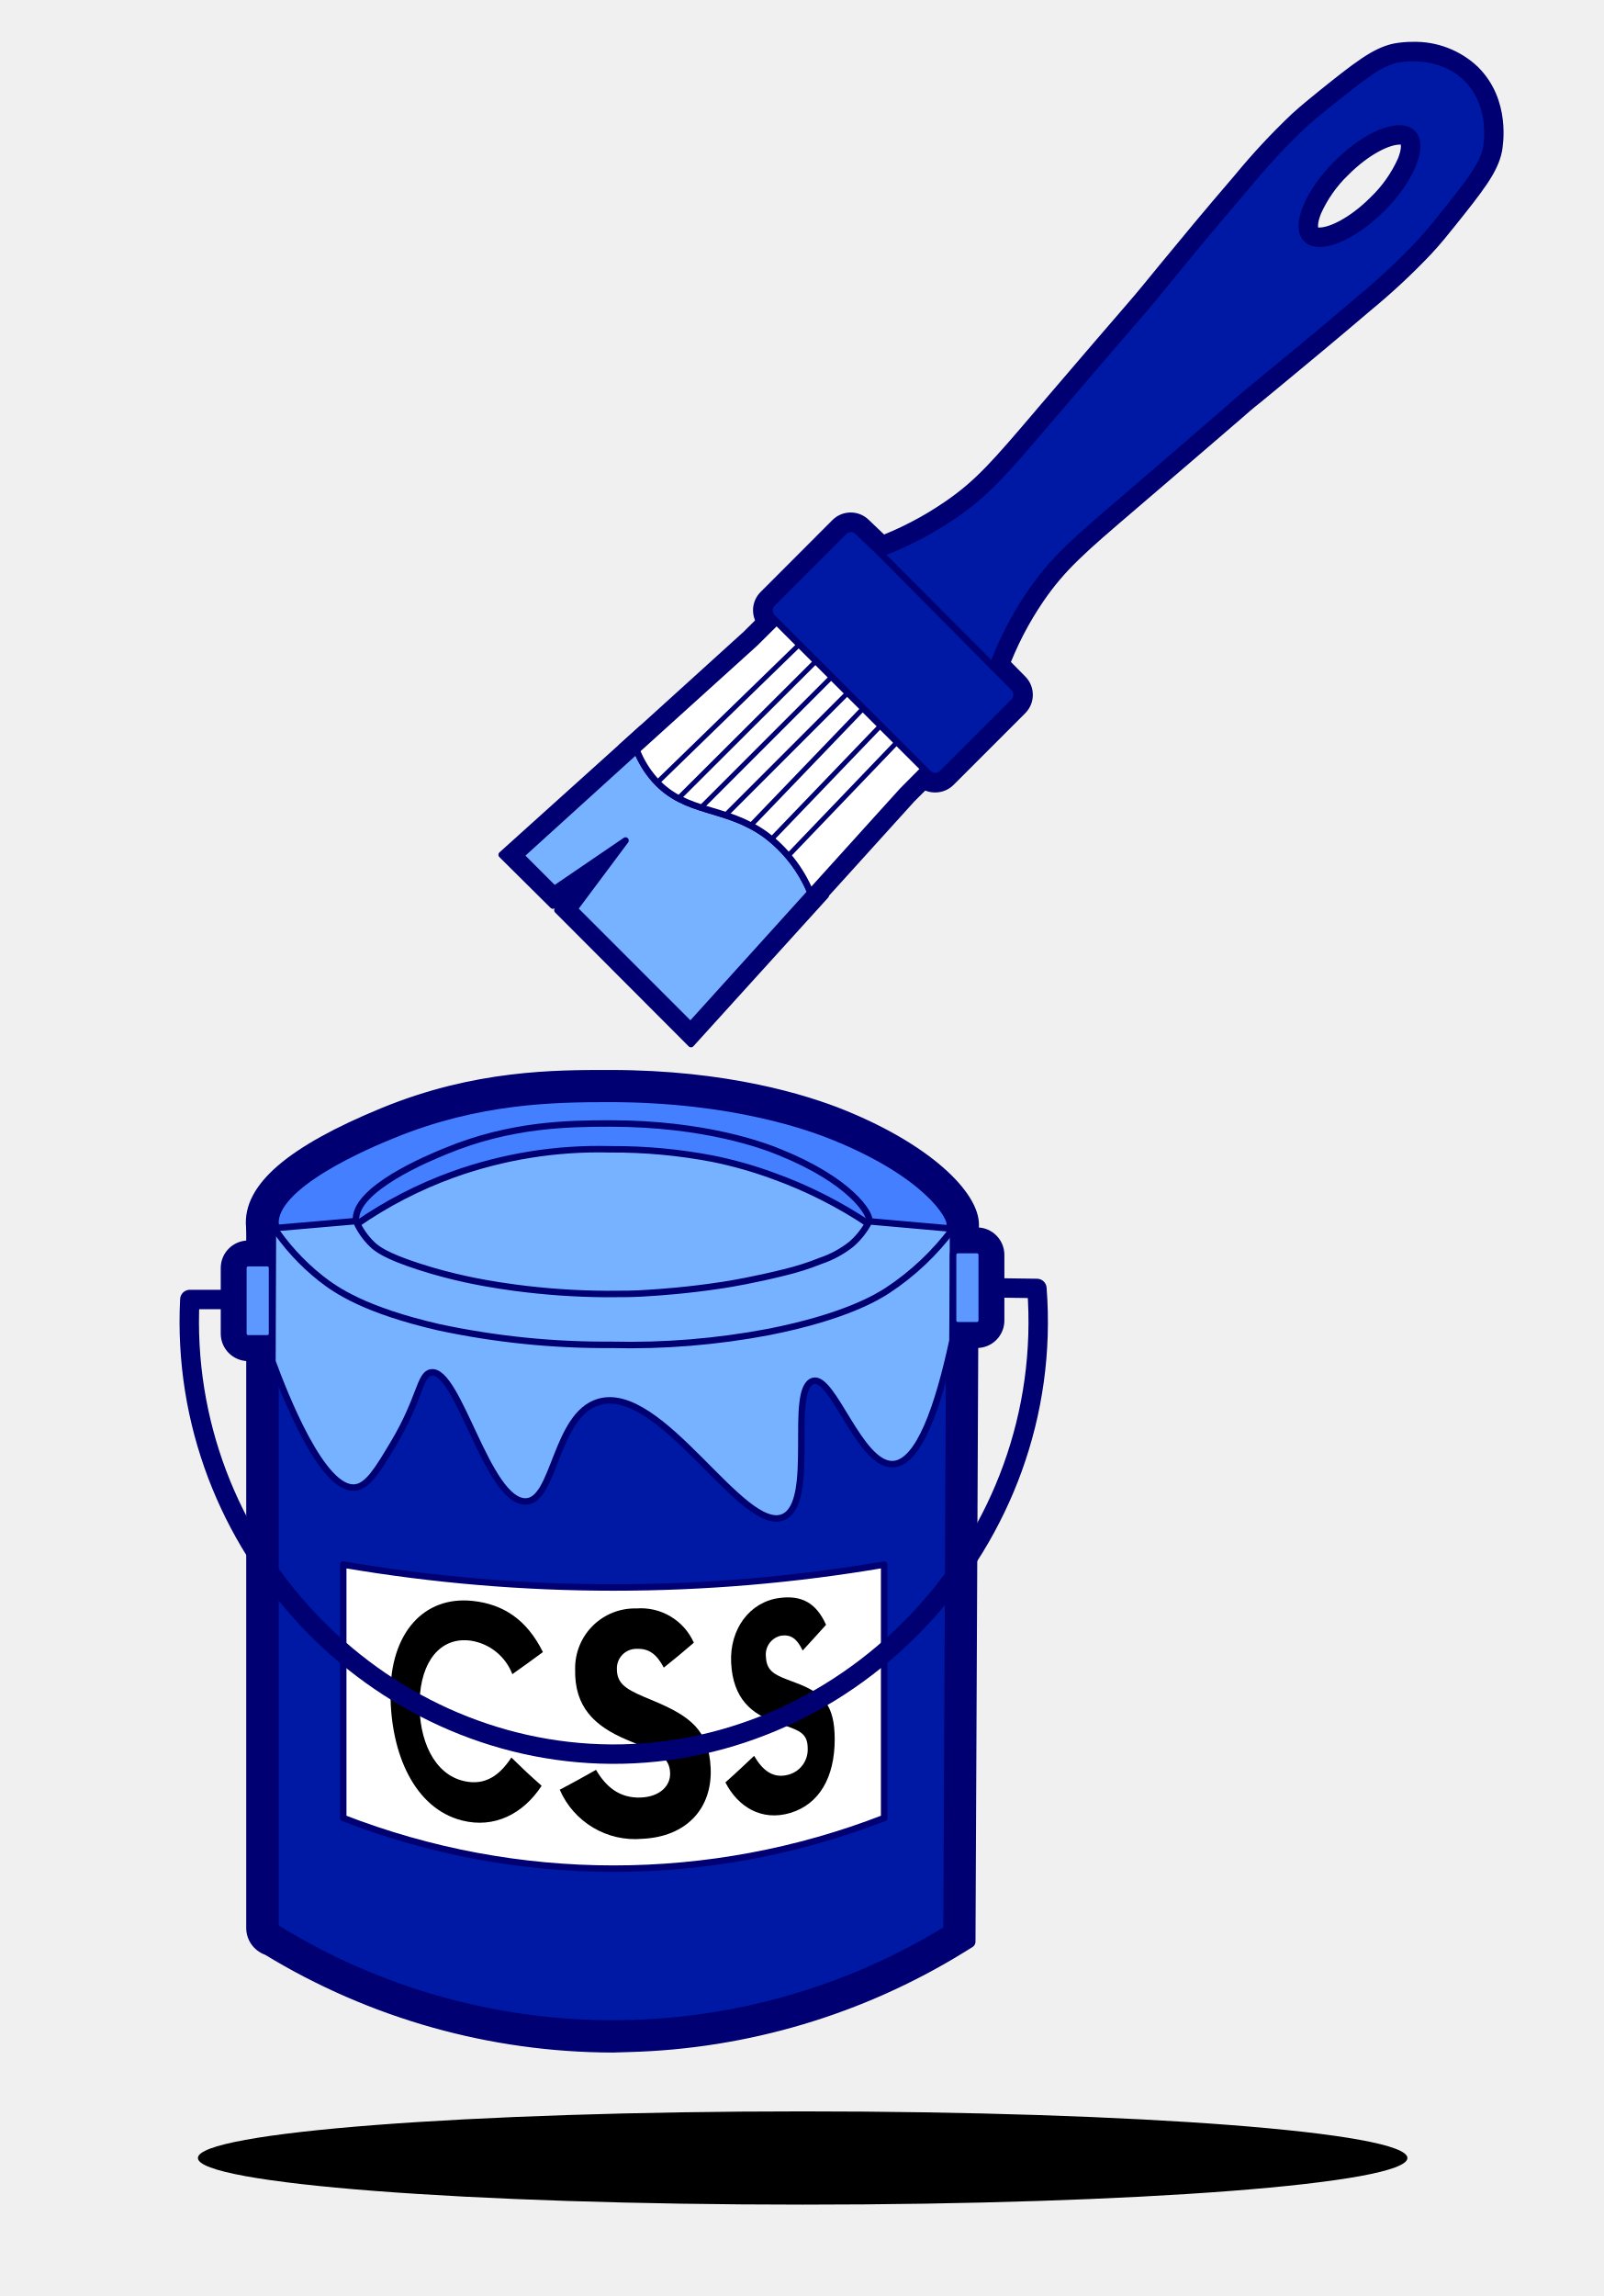
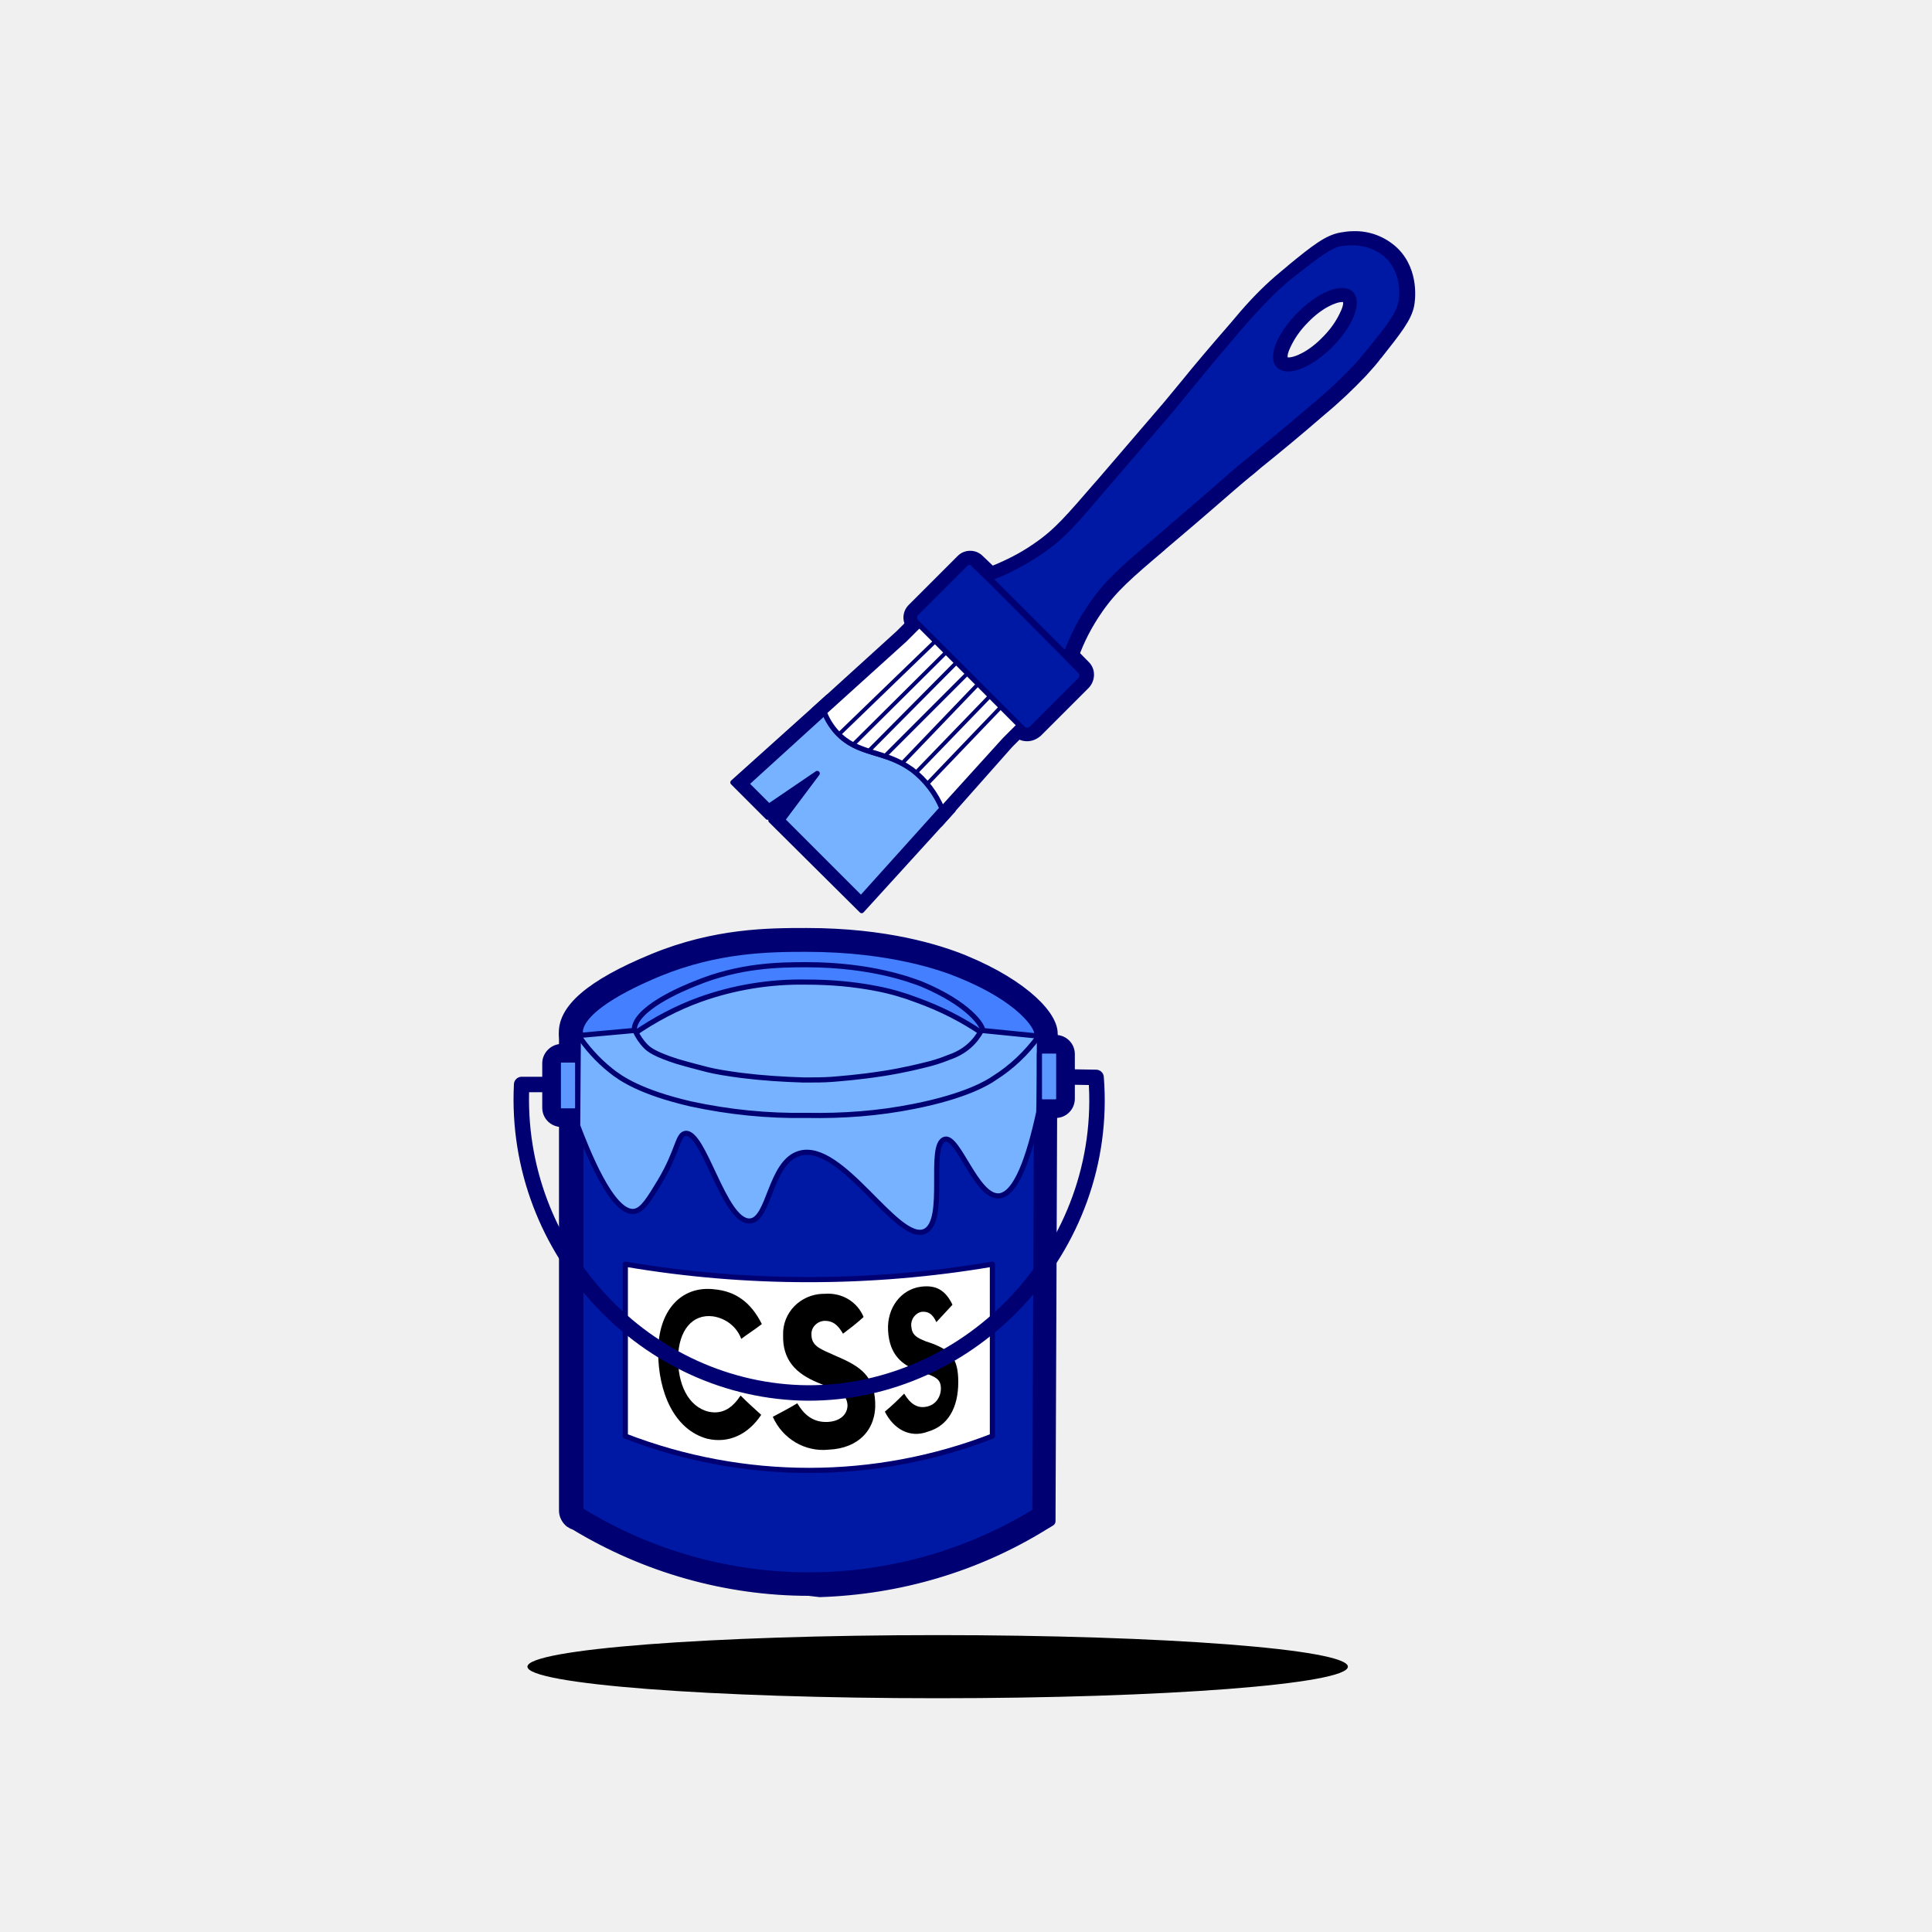
- <svg xmlns="http://www.w3.org/2000/svg" id="Layer_1" data-name="Layer 1" viewBox="0 0 198.14 283.68">
-   <defs>
-     <style>.cls-1,.cls-2{fill:#000072;}.cls-1,.cls-10,.cls-11,.cls-2,.cls-3,.cls-4,.cls-5,.cls-6,.cls-7,.cls-8,.cls-9{stroke:#000072;stroke-linecap:round;stroke-linejoin:round;}.cls-1,.cls-11,.cls-5,.cls-6,.cls-7,.cls-8{stroke-width:0.8px;}.cls-2,.cls-3,.cls-4{stroke-width:1.6px;}.cls-3{fill:#437fff;}.cls-4,.cls-8{fill:#0019a5;}.cls-10,.cls-5{fill:none;}.cls-6{fill:#76b2ff;}.cls-7,.cls-9{fill:#fff;}.cls-9{stroke-width:0.6px;}.cls-10{stroke-width:2.4px;}.cls-11{fill:#5c98ff;}</style>
-   </defs>
-   <path class="cls-1" d="M115.58,97.51a2.75,2.75,0,0,1-2-.82L94.31,77.4a2.79,2.79,0,0,1,0-4l8.87-8.88a2.79,2.79,0,0,1,3.91,0l2.81,2.68s13,13.07,16.54,16.68a2.81,2.81,0,0,1,0,3.94l-8.86,8.86A2.78,2.78,0,0,1,115.58,97.51Z" />
-   <path class="cls-1" d="M105.89,67.73l2.34-.86a40.09,40.09,0,0,0,8.68-4.48c4-2.71,6.16-5.28,11.45-11.47l.06-.08c6.44-7.52,9.2-10.73,10.65-12.4s1.54-1.79,2.6-3.07l2.23-2.72c2.52-3.06,5.13-6.23,9-10.73a83.61,83.61,0,0,1,7-7.52c1.29-1.18,2.35-2,3.13-2.65l.12-.1c4.48-3.59,6.72-5.38,9.24-5.89a12.25,12.25,0,0,1,2.2-.19,10.89,10.89,0,0,1,7.75,2.95c4,3.92,3,9.47,2.9,10.09-.5,2.52-2.3,4.76-5.88,9.24l-.1.12c-.62.78-1.47,1.84-2.66,3.13a82.33,82.33,0,0,1-7.52,7c-4.5,3.84-7.68,6.45-10.75,9-.91.74-1.79,1.47-2.69,2.22-1.28,1-1.46,1.21-3.07,2.59s-4.87,4.2-12.41,10.65l-.08.07c-6.19,5.29-8.75,7.48-11.46,11.44a40.1,40.1,0,0,0-4.48,8.68l-.87,2.34Zm67.05-50.26c-1.31,0-3.94,1.2-6.59,3.86a15.73,15.73,0,0,0-3.46,4.91c-.53,1.32-.42,2-.29,2.17s.2.1.49.1c1.31,0,3.94-1.2,6.59-3.86a15.73,15.73,0,0,0,3.46-4.91c.53-1.32.42-2,.29-2.17S173.23,17.47,172.94,17.47Z" />
-   <path class="cls-1" d="M68.89,112.46l1.44-1.95-2,1.38L62,105.61,79.33,90l.85,2.14a10.28,10.28,0,0,0,1.94,3.18c1.81,2,3.93,2.65,6.39,3.38a22,22,0,0,1,7.06,3.17,18.82,18.82,0,0,1,6.05,7.77l.43,1L85.4,129Z" />
-   <path class="cls-1" d="M98.7,110.91a15.77,15.77,0,0,0-5-6.48,18.85,18.85,0,0,0-6.1-2.69c-2.68-.8-5.44-1.63-7.85-4.3a13.86,13.86,0,0,1-2.54-4.15l-.41-1L92.21,78.32,96,74.54,116.46,95l-3.77,3.77-13,14.36Z" />
-   <path class="cls-2" d="M75,165.73c-16.6,0-42-4.3-43.7-13.53a4.77,4.77,0,0,1-.09-.6c-.46-4.71,4.85-9.27,16.23-13.95S68.69,133,75.22,133h.2c14.38,0,24.1,3.06,28.61,4.88,11.19,4.52,16.66,10.53,16.12,13.89a6.43,6.43,0,0,1-1.16,3,20.32,20.32,0,0,1-1.47,1.59l-.15.15a18.48,18.48,0,0,1-5.67,3.23,49.61,49.61,0,0,1-4.72,1.67c-3.1.94-5.65,1.49-7.3,1.83-3.71.76-7.54,1.36-11.4,1.78s-8,.69-12,.76Z" />
-   <path class="cls-2" d="M75.73,252.8a82.18,82.18,0,0,1-42.61-12,2.88,2.88,0,0,1-.89-.49,2.69,2.69,0,0,1-1-2.09v-86.9l4.79-.14c.23,3.74,18.16,9.7,39,9.7h1.25c1.22,0,2.45,0,3.65-.12,20.35-.94,35.29-6.36,35.45-9.56l4.8.13-.41,88.56-1.13.7a82.27,82.27,0,0,1-40.89,12.15Z" />
-   <rect class="cls-1" x="27.68" y="153.67" width="8.34" height="14.1" rx="3" />
-   <rect class="cls-1" x="115.39" y="152.05" width="8.34" height="14.1" rx="3" />
-   <path class="cls-3" d="M117.78,151.36a4.3,4.3,0,0,1-.68,1.87c-.31.4-1.15,1.24-1.28,1.38l-.15.14c-.47.46-1.61,1.36-4.88,2.71a46.42,46.42,0,0,1-4.5,1.59c-2.93.88-5.34,1.42-7.09,1.78-4.29.87-8.12,1.41-11.18,1.74-3.23.36-7.19.67-11.74.75h-.56c-18.85.13-40.79-5-42-11.56a2.87,2.87,0,0,1-.06-.4c-.51-5.22,12-10.37,14.75-11.49,10.68-4.38,20.11-4.49,26.84-4.5,15.68,0,25.35,3.68,27.9,4.71C114.61,144.71,118,150.05,117.78,151.36Z" />
-   <path class="cls-4" d="M117.78,151.36q-.21,43.62-.4,87.23a79.39,79.39,0,0,1-83.34,0,.47.47,0,0,1-.29-.1.3.3,0,0,1-.11-.23v-86.9c.4,6.76,22.85,12.09,42.08,12h.56c1.29,0,2.55,0,3.79-.12C96.9,162.42,117.46,157.78,117.78,151.36Z" />
-   <path class="cls-5" d="M107.43,150.87a3.33,3.33,0,0,1-.51,1.41c-.24.29-.87.93-1,1l-.11.1a11.59,11.59,0,0,1-3.68,2c-1.43.59-2.61,1-3.4,1.21-2.2.66-4,1.06-5.34,1.33-3.23.66-6.12,1.07-8.43,1.32s-5.42.5-8.85.56h-.43C61.5,160,45,156.12,44,151.16c0-.08,0-.17,0-.29-.39-3.94,9.07-7.83,11.12-8.66,8-3.31,15.16-3.39,20.24-3.4,11.82,0,19.11,2.77,21,3.55C105,145.85,107.59,149.88,107.43,150.87Z" />
-   <path class="cls-6" d="M48.53,159.15a15.45,15.45,0,0,1-2.46-2.71A15.84,15.84,0,0,1,44,151.32a51.53,51.53,0,0,1,12-6.21A53.35,53.35,0,0,1,75.35,142h.14a65.26,65.26,0,0,1,12.63,1.17,51.37,51.37,0,0,1,7.36,2.08,54.39,54.39,0,0,1,12,6.06,7.54,7.54,0,0,1-1.85,4.31c-1.77,1.92-4.26,2.24-6.1,2.55-6.91,1.14-3.8,1.8-12.77,3.35C68.6,164.65,52.51,162.54,48.53,159.15Z" />
-   <path class="cls-7" d="M109.27,224.62a92.37,92.37,0,0,1-66.85,0V193.31a198.66,198.66,0,0,0,33.43,2.83,198.53,198.53,0,0,0,33.42-2.83Z" />
-   <path class="cls-6" d="M117.78,151.82q0,6.92-.07,13.83c-1.75,8.12-4.14,15.07-7.33,15.25-4.1.22-7.43-11-9.89-10.28-3.11.95.44,14.94-3.64,16.8-5,2.27-15.16-16.52-22.87-14.2-5.38,1.61-5.41,12.23-9,12.29-4.75.08-8.35-16.53-11.72-15.94-1.4.24-1.31,3.21-4.61,8.74-1.95,3.27-3.16,5.26-4.71,5.47-4.09.55-8.82-11.63-10.27-15.56l.06-16.46L44,150.87a9,9,0,0,0,2,2.88c.57.54,1.61,1.39,5.69,2.72,2.33.76,4.29,1.23,5.68,1.54s3.49.72,6.27,1.09a89.65,89.65,0,0,0,11.3.78c1.88,0,3.62,0,5.22-.13,1.29-.08,4.77-.3,9.31-1,.83-.13,3.78-.62,7.47-1.54a32.15,32.15,0,0,0,4.49-1.43,12.53,12.53,0,0,0,3.79-2.06,9.49,9.49,0,0,0,2.21-2.82Z" />
-   <path class="cls-5" d="M33.64,151.36a27.64,27.64,0,0,0,6,6.58c1.88,1.49,5.48,3.95,14.6,6.05a98.44,98.44,0,0,0,21.28,2.17A92.42,92.42,0,0,0,95,164.57c9.49-1.87,13.49-4.35,14.7-5.14a31.85,31.85,0,0,0,8.06-7.61" />
-   <path class="cls-8" d="M181.22,9.66c-3.35-3.28-8.14-2.4-8.52-2.33-2.13.43-4.27,2.14-8.55,5.57-.8.64-1.85,1.47-3.17,2.68A81.1,81.1,0,0,0,154.09,23c-5,5.84-8,9.53-11.19,13.43-2.16,2.62-.57.66-13.26,15.49-5.42,6.35-7.67,9-11.82,11.83a42.65,42.65,0,0,1-9,4.66l13.85,13.85a41.27,41.27,0,0,1,4.66-9c2.84-4.16,5.47-6.4,11.82-11.83C154,48.68,152,50.27,154.62,48.1c3.9-3.22,7.58-6.19,13.42-11.18a81.14,81.14,0,0,0,7.38-6.9c1.22-1.32,2.05-2.38,2.69-3.17,3.43-4.28,5.14-6.42,5.56-8.55C183.74,18,184.64,13,181.22,9.66ZM170.81,25.79c-3.62,3.62-7.8,5.3-9.35,3.75s.14-5.72,3.76-9.35,7.8-5.29,9.35-3.75S174.43,22.16,170.81,25.79Z" />
-   <path class="cls-6" d="M94.63,103.14c-5-3.6-9.85-2.5-13.7-6.78a12.16,12.16,0,0,1-2.24-3.66l-14.33,13,4.15,4.15,8.8-6L71,112.3,78.7,120l2.49,2.49,4.15,4.15,14.82-16.39A17.07,17.07,0,0,0,94.63,103.14Z" />
-   <path class="cls-7" d="M93.31,79.48,78.69,92.7a12.16,12.16,0,0,0,2.24,3.66c3.85,4.28,8.74,3.18,13.7,6.78a17.07,17.07,0,0,1,5.53,7.12l11.37-12.57L114.2,95,96,76.81Z" />
-   <path class="cls-9" d="M81.23,96.68,98.79,79.62" />
-   <path class="cls-9" d="M100.85,81.68l-17,16.95" />
-   <line class="cls-9" x1="86.64" y1="99.78" x2="102.8" y2="83.62" />
-   <line class="cls-9" x1="89.67" y1="100.71" x2="104.78" y2="85.6" />
-   <line class="cls-9" x1="92.78" y1="101.99" x2="106.66" y2="87.55" />
-   <line class="cls-9" x1="95.35" y1="103.69" x2="108.83" y2="89.66" />
-   <line class="cls-9" x1="97.4" y1="105.74" x2="110.87" y2="91.69" />
-   <path class="cls-8" d="M104.32,65.7l-8.88,8.88a1.21,1.21,0,0,0,0,1.69l.54.54L114.2,95l.54.54a1.19,1.19,0,0,0,1.69,0l8.86-8.86a1.2,1.2,0,0,0,0-1.69c-3.56-3.61-16.51-16.64-16.51-16.64L106,65.69A1.19,1.19,0,0,0,104.32,65.7Z" />
-   <ellipse cx="99.2" cy="266.63" rx="74.74" ry="5.76" />
-   <path d="M48.26,209.23c0-7.41,4.09-12.08,10.16-11.43,3.83.41,6.7,2.34,8.68,6.32-1.53,1.13-2.29,1.67-3.78,2.73a6.56,6.56,0,0,0-5.14-4.14c-3.81-.51-6.17,2.64-6.32,7.42s1.75,9.09,5.49,9.93c2.67.61,4.45-.78,5.85-2.91,1.44,1.41,2.18,2.11,3.74,3.49-2.29,3.5-5.87,5.29-9.83,4.29C51.22,223.44,48.26,216.65,48.26,209.23Z" />
-   <path d="M69.18,221.13c1.76-.93,2.66-1.43,4.48-2.46,1.17,2,2.83,3.54,5.57,3.42,2.29-.1,3.63-1.41,3.59-3-.06-2-1.48-2.5-4-3.56l-1.37-.58c-4-1.69-6.47-4.06-6.37-8.71a7.38,7.38,0,0,1,7.57-7.51,7.16,7.16,0,0,1,7.1,4.23c-1.44,1.24-2.18,1.86-3.71,3.08-.91-1.7-1.85-2.36-3.32-2.32a2.41,2.41,0,0,0-2.48,2.49c0,1.72,1,2.43,3.28,3.41l1.31.55c4.45,1.87,6.78,3.6,7,8.28.22,5-3,8.48-8.42,8.74A10.14,10.14,0,0,1,69.18,221.13Z" />
-   <path d="M89.65,220.22c1.48-1.31,2.19-2,3.55-3.28,1,1.73,2.3,2.85,4.2,2.34A3.21,3.21,0,0,0,99.82,216c0-1.8-1-2.17-2.88-2.83l-1-.36c-3-1-5.36-2.88-5.58-7.38-.2-4.15,2.29-7.52,6-8,2.65-.34,4.49.55,5.73,3.32-1.14,1.26-1.71,1.9-2.89,3.18-.71-1.5-1.48-2-2.65-1.84a2.38,2.38,0,0,0-1.89,2.62c.07,1.62.92,2.16,2.67,2.82l1,.38c3.37,1.25,4.83,2.71,4.83,7,0,4.65-1.89,8-5.47,9.08S91.17,223.21,89.65,220.22Z" />
-   <path class="cls-10" d="M30.08,160.56H23.46c-1.55,30.49,22.94,56,52.1,56.17,29.87.16,55-26.35,52.59-57.54l-6.82-.09" />
-   <rect class="cls-11" x="30.08" y="156.07" width="3.54" height="9.29" rx="0.59" />
-   <rect class="cls-11" x="117.79" y="154.45" width="3.54" height="9.29" rx="0.6" />
+ <svg xmlns="http://www.w3.org/2000/svg" version="1.1" id="Layer_1" x="0px" y="0px" viewBox="0 0 300 300" style="enable-background:new 0 0 300 300;" xml:space="preserve">
+   <style type="text/css">
+ 	.st0{fill:#000072;stroke:#000072;stroke-width:0.8;stroke-linecap:round;stroke-linejoin:round;}
+ 	.st1{fill:#000072;stroke:#000072;stroke-width:1.6;stroke-linecap:round;stroke-linejoin:round;}
+ 	.st2{fill:#437FFF;stroke:#000072;stroke-width:1.6;stroke-linecap:round;stroke-linejoin:round;}
+ 	.st3{fill:#0019A5;stroke:#000072;stroke-width:1.6;stroke-linecap:round;stroke-linejoin:round;}
+ 	.st4{fill:none;stroke:#000072;stroke-width:0.8;stroke-linecap:round;stroke-linejoin:round;}
+ 	.st5{fill:#76B2FF;stroke:#000072;stroke-width:0.8;stroke-linecap:round;stroke-linejoin:round;}
+ 	.st6{fill:#FFFFFF;stroke:#000072;stroke-width:0.8;stroke-linecap:round;stroke-linejoin:round;}
+ 	.st7{fill:#0019A5;stroke:#000072;stroke-width:0.8;stroke-linecap:round;stroke-linejoin:round;}
+ 	.st8{fill:#FFFFFF;stroke:#000072;stroke-width:0.6;stroke-linecap:round;stroke-linejoin:round;}
+ 	.st9{fill:none;stroke:#000072;stroke-width:0.6;stroke-linecap:round;stroke-linejoin:round;}
+ 	.st10{fill:none;stroke:#000072;stroke-width:2.4;stroke-linecap:round;stroke-linejoin:round;}
+ 	.st11{fill:#5C98FF;stroke:#000072;stroke-width:0.8;stroke-linecap:round;stroke-linejoin:round;}
+ </style>
+   <g>
+     <path class="st0" d="M159.5,114.7c-0.6,0-1.3-0.2-1.7-0.7l-16.4-16.4c-0.9-0.9-1-2.4,0-3.4c0,0,0,0,0,0l7.6-7.6   c0.9-0.9,2.4-0.9,3.3,0l2.4,2.3c0,0,11.1,11.1,14.1,14.2c0.9,0.9,0.9,2.4,0,3.4l-7.5,7.5C160.8,114.4,160.2,114.7,159.5,114.7z" />
+     <path class="st0" d="M151.3,89.3l2-0.7c2.6-1,5.1-2.2,7.4-3.8c3.4-2.3,5.2-4.5,9.8-9.8l0.1-0.1c5.5-6.4,7.8-9.1,9.1-10.6   c1.2-1.4,1.3-1.5,2.2-2.6l1.9-2.3c2.1-2.6,4.4-5.3,7.7-9.1c1.9-2.3,3.8-4.4,6-6.4c1.1-1,2-1.7,2.7-2.3l0.1-0.1   c3.8-3.1,5.7-4.6,7.9-5c0.6-0.1,1.2-0.2,1.9-0.2c2.4-0.1,4.8,0.8,6.6,2.5c3.4,3.3,2.6,8.1,2.5,8.6c-0.4,2.1-2,4.1-5,7.9l-0.1,0.1   c-0.5,0.7-1.3,1.6-2.3,2.7c-2,2.1-4.1,4.1-6.4,6c-3.8,3.3-6.5,5.5-9.2,7.7c-0.8,0.6-1.5,1.3-2.3,1.9c-1.1,0.9-1.2,1-2.6,2.2   c-1.4,1.2-4.1,3.6-10.6,9.1l-0.1,0.1c-5.3,4.5-7.5,6.4-9.8,9.7c-1.6,2.3-2.9,4.8-3.8,7.4l-0.7,2L151.3,89.3z M208.4,46.5   c-1.1,0-3.4,1-5.6,3.3c-1.2,1.2-2.2,2.6-2.9,4.2c-0.5,1.1-0.4,1.7-0.2,1.8c0.1,0.1,0.2,0.1,0.4,0.1c1.1,0,3.4-1,5.6-3.3   c1.2-1.2,2.2-2.6,2.9-4.2c0.5-1.1,0.4-1.7,0.2-1.8S208.6,46.5,208.4,46.5z" />
+     <path class="st0" d="M119.7,127.4l1.2-1.7l-1.7,1.2l-5.4-5.4l14.8-13.3l0.7,1.8c0.4,1,0.9,1.9,1.7,2.7c1.5,1.7,3.3,2.3,5.4,2.9   c2.1,0.5,4.2,1.5,6,2.7c2.3,1.7,4.1,4,5.2,6.6l0.4,0.9l-14.2,15.6L119.7,127.4z" />
+     <path class="st0" d="M145.1,126.1c-0.9-2.2-2.4-4.1-4.3-5.5c-1.6-1.1-3.3-1.8-5.2-2.3c-2.3-0.7-4.6-1.4-6.7-3.7   c-0.9-1-1.7-2.2-2.2-3.5l-0.3-0.9l13.1-11.9l3.2-3.2l17.4,17.4l-3.2,3.2L146,128L145.1,126.1z" />
+     <path class="st1" d="M124.9,172.8c-14.1,0-35.8-3.7-37.2-11.5c0-0.2-0.1-0.3-0.1-0.5c-0.4-4,4.1-7.9,13.8-11.9c9.7-4,18.1-4,23.7-4   h0.2c12.3,0,20.5,2.6,24.4,4.2c9.5,3.9,14.2,9,13.7,11.8c-0.1,0.9-0.4,1.8-1,2.6c-0.4,0.5-0.8,0.9-1.3,1.4l-0.1,0.1   c-1.4,1.2-3.1,2.1-4.8,2.8c-1.3,0.5-2.7,1-4,1.4c-2.6,0.8-4.8,1.3-6.2,1.6c-3.2,0.6-6.4,1.2-9.7,1.5c-3.3,0.4-6.8,0.6-10.2,0.6   L124.9,172.8z" />
+     <path class="st1" d="M125.6,247c-12.8,0-25.4-3.6-36.3-10.2c-0.3-0.1-0.5-0.2-0.8-0.4c-0.5-0.4-0.9-1.1-0.9-1.8v-74l4.1-0.1   c0.2,3.2,15.5,8.3,33.2,8.3h1.1c1,0,2.1,0,3.1-0.1c17.3-0.8,30.1-5.4,30.2-8.1l4.1,0.1l-0.3,75.5l-1,0.6   c-10.5,6.5-22.5,10-34.8,10.4L125.6,247z" />
+     <path class="st0" d="M87.2,162.5h2c1.4,0,2.6,1.1,2.6,2.6v6.9c0,1.4-1.1,2.6-2.6,2.6h-2c-1.4,0-2.6-1.1-2.6-2.6v-6.9   C84.6,163.7,85.8,162.5,87.2,162.5z" />
+     <path class="st0" d="M161.9,161.1h2c1.4,0,2.6,1.1,2.6,2.6v6.9c0,1.4-1.1,2.6-2.6,2.6h-2c-1.4,0-2.6-1.1-2.6-2.6v-6.9   C159.4,162.3,160.5,161.1,161.9,161.1z" />
+     <path class="st2" d="M161.4,160.6c-0.1,0.6-0.3,1.1-0.6,1.6c-0.3,0.3-1,1.1-1.1,1.2l-0.1,0.1c-0.4,0.4-1.4,1.2-4.2,2.3   c-1.3,0.5-2.5,1-3.8,1.4c-2.5,0.7-4.6,1.2-6,1.5c-3.7,0.7-6.9,1.2-9.5,1.5c-2.8,0.3-6.1,0.6-10,0.6h-0.5   c-16.1,0.1-34.8-4.3-35.8-9.9c0-0.1,0-0.2-0.1-0.3c-0.4-4.4,10.2-8.8,12.6-9.8c9.1-3.7,17.1-3.8,22.9-3.8c13.4,0,21.6,3.1,23.8,4   C158.7,154.9,161.6,159.4,161.4,160.6z" />
+     <path class="st3" d="M161.4,160.6c-0.1,24.8-0.2,49.6-0.3,74.3c-21.8,13.4-49.2,13.4-71,0c-0.1,0-0.2,0-0.2-0.1   c-0.1,0-0.1-0.1-0.1-0.2v-74c0.3,5.8,19.5,10.3,35.9,10.2h0.5c1.1,0,2.2,0,3.2-0.1C143.6,170,161.1,166,161.4,160.6z" />
+     <path class="st4" d="M152.6,160.1c-0.1,0.4-0.2,0.8-0.4,1.2c-0.2,0.2-0.7,0.8-0.9,0.9l-0.1,0.1c-0.9,0.8-2,1.3-3.1,1.7   c-1.2,0.5-2.2,0.9-2.9,1c-1.9,0.6-3.4,0.9-4.6,1.1c-2.8,0.6-5.2,0.9-7.2,1.1c-2,0.2-4.6,0.4-7.5,0.5h-0.4   c-12.1,0.2-26.1-3.1-27-7.4c0-0.1,0-0.1,0-0.2c-0.3-3.4,7.7-6.7,9.5-7.4c6.8-2.8,12.9-2.9,17.2-2.9c10.1,0,16.3,2.4,17.9,3   C150.5,155.9,152.7,159.3,152.6,160.1z" />
+     <path class="st5" d="M102.4,167.2c-0.8-0.7-1.5-1.5-2.1-2.3c-0.8-1.3-1.4-2.8-1.8-4.4c3.2-2.2,6.6-4,10.2-5.3   c5.3-1.9,10.9-2.8,16.5-2.7h0.1c3.6,0,7.2,0.3,10.8,1c2.1,0.4,4.2,1,6.3,1.8c3.6,1.3,7,3,10.2,5.2c-0.1,1.4-0.7,2.6-1.6,3.7   c-1.5,1.6-3.6,1.9-5.2,2.2c-5.9,1-3.2,1.5-10.9,2.9C119.5,171.9,105.8,170.1,102.4,167.2z" />
+     <path class="st6" d="M154.1,223c-18.3,7.1-38.6,7.1-57,0v-26.7c9.4,1.6,18.9,2.4,28.5,2.4c9.5,0,19.1-0.8,28.5-2.4V223z" />
+     <path class="st5" d="M161.4,160.9c0,3.9,0,7.9-0.1,11.8c-1.5,6.9-3.5,12.8-6.2,13c-3.5,0.2-6.3-9.4-8.4-8.8   c-2.7,0.8,0.4,12.7-3.1,14.3c-4.3,1.9-12.9-14.1-19.5-12.1c-4.6,1.4-4.6,10.4-7.7,10.5c-4,0.1-7.1-14.1-10-13.6   c-1.2,0.2-1.1,2.7-3.9,7.4c-1.7,2.8-2.7,4.5-4,4.7c-3.5,0.5-7.5-9.9-8.8-13.3l0.1-14l8.8-0.8c0.4,0.9,1,1.8,1.7,2.5   c0.5,0.5,1.4,1.2,4.8,2.3c2,0.6,3.7,1,4.8,1.3c1.2,0.3,3,0.6,5.3,0.9c3.2,0.4,6.4,0.6,9.6,0.7c1.6,0,3.1,0,4.4-0.1   c1.1-0.1,4.1-0.3,7.9-0.9c0.7-0.1,3.2-0.5,6.4-1.3c1.3-0.3,2.6-0.7,3.8-1.2c1.2-0.4,2.3-1,3.2-1.8c0.8-0.7,1.4-1.5,1.9-2.4   L161.4,160.9z" />
+     <path class="st4" d="M89.7,160.6c1.4,2.1,3.1,4,5.1,5.6c1.6,1.3,4.7,3.4,12.4,5.2c6,1.3,12,1.9,18.1,1.8c5.6,0.1,11.1-0.3,16.6-1.4   c8.1-1.6,11.5-3.7,12.5-4.4c2.7-1.7,5-3.9,6.9-6.5" />
+     <path class="st7" d="M215.5,39.8c-2.9-2.8-6.9-2-7.3-2c-1.8,0.4-3.6,1.8-7.3,4.7c-0.7,0.5-1.6,1.3-2.7,2.3c-2.1,2-4,4.1-5.9,6.3   c-4.3,5-6.8,8.1-9.5,11.4c-1.8,2.2-0.5,0.6-11.3,13.2c-4.6,5.4-6.5,7.7-10.1,10.1c-2.4,1.6-5,3-7.7,4l11.8,11.8   c1-2.7,2.3-5.3,4-7.7c2.4-3.5,4.7-5.5,10.1-10.1c12.7-10.9,10.9-9.5,13.2-11.4c3.3-2.7,6.5-5.3,11.4-9.5c2.2-1.8,4.3-3.8,6.3-5.9   c1-1.1,1.7-2,2.3-2.7c2.9-3.6,4.4-5.5,4.7-7.3C217.6,46.9,218.4,42.7,215.5,39.8z M206.6,53.6c-3.1,3.1-6.6,4.5-8,3.2   s0.1-4.9,3.2-8c3.1-3.1,6.6-4.5,8-3.2C211.1,46.9,209.7,50.5,206.6,53.6z" />
+     <path class="st5" d="M141.7,119.5c-4.3-3.1-8.4-2.1-11.7-5.8c-0.8-0.9-1.5-2-1.9-3.1l-12.2,11.1l3.5,3.5l7.5-5.1l-5.4,7.2l6.6,6.6   l2.1,2.1l3.5,3.5l12.6-14C145.4,123.1,143.8,121,141.7,119.5z" />
+     <path class="st6" d="M140.5,99.3l-12.5,11.3c0.4,1.1,1.1,2.2,1.9,3.1c3.3,3.6,7.4,2.7,11.7,5.8c2.1,1.6,3.7,3.7,4.7,6.1l9.7-10.7   l2.3-2.3L142.8,97L140.5,99.3z" />
+     <path class="st8" d="M130.3,114l15-14.5" />
+     <path class="st8" d="M147,101.2l-14.5,14.4" />
+     <line class="st9" x1="134.9" y1="116.6" x2="148.6" y2="102.8" />
+     <line class="st9" x1="137.4" y1="117.4" x2="150.3" y2="104.5" />
+     <line class="st9" x1="140.1" y1="118.5" x2="151.9" y2="106.2" />
+     <line class="st9" x1="142.3" y1="119.9" x2="153.8" y2="108" />
+     <line class="st9" x1="144" y1="121.7" x2="155.5" y2="109.7" />
+     <path class="st7" d="M149.9,87.6l-7.6,7.6c-0.4,0.4-0.4,1,0,1.4l0.5,0.5l15.5,15.5l0.5,0.5c0.4,0.4,1,0.4,1.4,0c0,0,0,0,0,0   l7.5-7.5c0.4-0.4,0.4-1,0-1.4c-3-3.1-14.1-14.2-14.1-14.2l-2.4-2.3C151,87.2,150.3,87.2,149.9,87.6z" />
+     <ellipse cx="145.6" cy="258.8" rx="63.7" ry="4.9" />
+     <path d="M102.2,209.9c0-6.3,3.5-10.3,8.7-9.7c3.3,0.3,5.7,2,7.4,5.4c-1.3,1-2,1.4-3.2,2.3c-0.7-1.9-2.4-3.2-4.4-3.5   c-3.2-0.4-5.3,2.2-5.4,6.3c-0.1,4.1,1.5,7.7,4.7,8.5c2.3,0.5,3.8-0.7,5-2.5c1.2,1.2,1.9,1.8,3.2,3c-2,3-5,4.5-8.4,3.7   C104.7,222,102.2,216.2,102.2,209.9z" />
+     <path d="M120,220c1.5-0.8,2.3-1.2,3.8-2.1c1,1.7,2.4,3,4.7,2.9c2-0.1,3.1-1.2,3.1-2.6c-0.1-1.7-1.3-2.1-3.4-3l-1.2-0.5   c-3.4-1.4-5.5-3.5-5.4-7.4c-0.1-3.5,2.7-6.3,6.2-6.4c0.1,0,0.2,0,0.3,0c2.6-0.2,5,1.2,6,3.6c-1.2,1.1-1.9,1.6-3.2,2.6   c-0.8-1.4-1.6-2-2.8-2c-1.1,0-2.1,0.9-2.1,2c0,0,0,0.1,0,0.1c0,1.5,0.9,2.1,2.8,2.9l1.1,0.5c3.8,1.6,5.8,3.1,6,7.1   c0.2,4.3-2.6,7.2-7.2,7.4C125,225.5,121.5,223.4,120,220z" />
+     <path d="M137.4,219.2c1.3-1.1,1.9-1.7,3-2.8c0.9,1.5,2,2.4,3.6,2c1.3-0.3,2.1-1.5,2.1-2.8c0-1.5-0.9-1.8-2.5-2.4l-0.9-0.3   c-2.6-0.9-4.6-2.5-4.8-6.3c-0.2-3.5,2-6.4,5.1-6.8c2.3-0.3,3.8,0.5,4.9,2.8c-1,1.1-1.5,1.6-2.5,2.7c-0.6-1.3-1.3-1.7-2.3-1.6   c-1,0.2-1.7,1.2-1.6,2.2c0.1,1.4,0.8,1.8,2.3,2.4l0.9,0.3c2.9,1.1,4.1,2.3,4.1,6c0,4-1.6,6.8-4.7,7.7   C141.2,223.4,138.7,221.8,137.4,219.2z" />
+     <path class="st10" d="M86.7,168.4H81c-1.3,26,19.5,47.7,44.4,47.9c25.5,0.1,46.9-22.5,44.8-49l-5.8-0.1" />
+     <path class="st11" d="M87.2,164.6h2c0.3,0,0.5,0.2,0.5,0.5v6.9c0,0.3-0.2,0.5-0.5,0.5h-2c-0.3,0-0.5-0.2-0.5-0.5v-6.9   C86.7,164.8,86.9,164.6,87.2,164.6z" />
+     <path class="st11" d="M161.9,163.2h2c0.3,0,0.5,0.2,0.5,0.5v6.9c0,0.3-0.2,0.5-0.5,0.5h-2c-0.3,0-0.5-0.2-0.5-0.5v-6.9   C161.4,163.4,161.6,163.2,161.9,163.2z" />
+   </g>
</svg>
